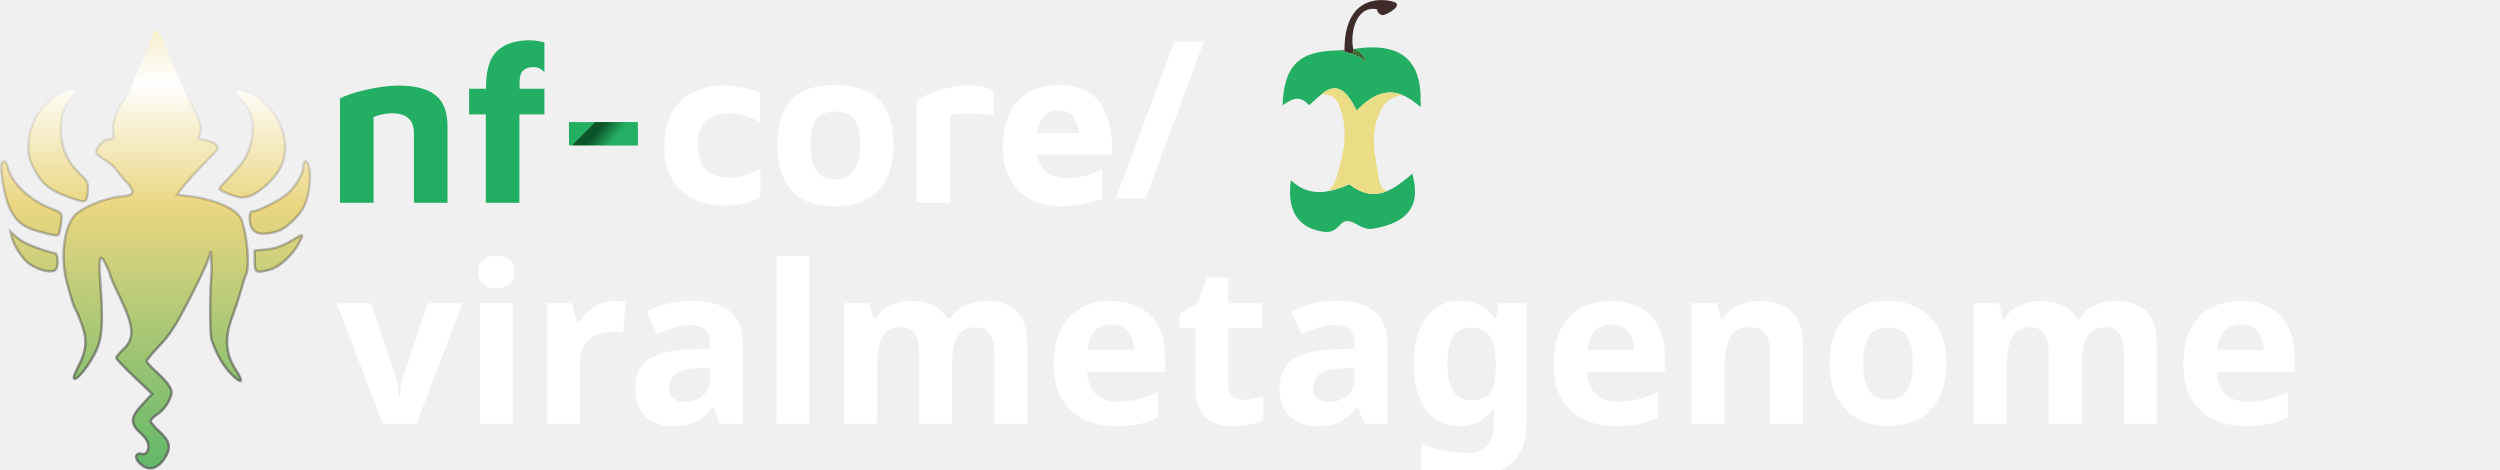
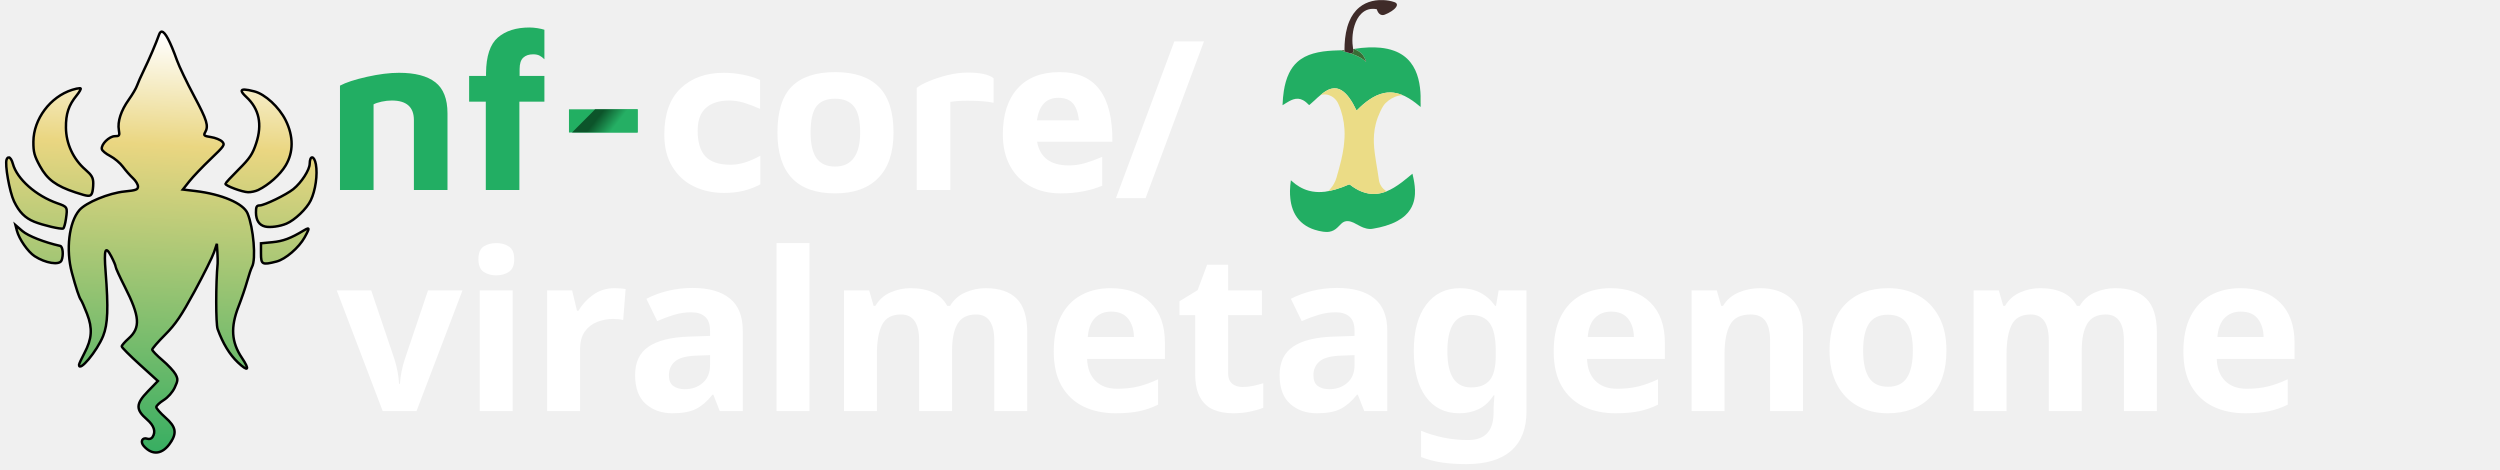
<svg xmlns="http://www.w3.org/2000/svg" xmlns:xlink="http://www.w3.org/1999/xlink" width="1192.232mm" height="223.905mm" viewBox="0 0 1192.232 223.905" version="1.1" id="svg5" xml:space="preserve">
  <defs id="defs2">
    <linearGradient x1="0" y1="0" x2="1" y2="0" gradientUnits="userSpaceOnUse" gradientTransform="matrix(37.87862,-29.59402,-29.59402,-37.87862,275.4629,136.2482)" spreadMethod="pad" id="linearGradient9882">
      <stop style="stop-opacity:1;stop-color:#000000" offset="0" id="stop9872" />
      <stop style="stop-opacity:1;stop-color:#0c542a" offset="0.847" id="stop9874" />
      <stop style="stop-opacity:1;stop-color:#25af64" offset="0.847" id="stop9876" />
      <stop style="stop-opacity:1;stop-color:#25af64" offset="0.847" id="stop9878" />
      <stop style="stop-opacity:1;stop-color:#25af64" offset="1" id="stop9880" />
    </linearGradient>
    <linearGradient x1="0" y1="0" x2="1" y2="0" gradientUnits="userSpaceOnUse" gradientTransform="matrix(37.87862,-29.59402,-29.59402,-37.87862,275.4629,136.2482)" spreadMethod="pad" id="linearGradient21662">
      <stop style="stop-opacity:1;stop-color:#000000" offset="0" id="stop21652" />
      <stop style="stop-opacity:1;stop-color:#0c542a" offset="0.215" id="stop21654" />
      <stop style="stop-opacity:1;stop-color:#25af64" offset="0.847" id="stop21656" />
      <stop style="stop-opacity:1;stop-color:#25af64" offset="0.847" id="stop21658" />
      <stop style="stop-opacity:1;stop-color:#25af64" offset="1" id="stop21660" />
    </linearGradient>
    <linearGradient x1="0" y1="0" x2="1" y2="0" gradientUnits="userSpaceOnUse" gradientTransform="matrix(37.87862,-29.59402,-29.59402,-37.87862,275.4629,136.2482)" spreadMethod="pad" id="linearGradient21399">
      <stop style="stop-opacity:1;stop-color:#0c542a" offset="0" id="stop21389" />
      <stop style="stop-opacity:1;stop-color:#0c542a" offset="0.215" id="stop21391" />
      <stop style="stop-opacity:1;stop-color:#25af64" offset="0.769" id="stop21393" />
      <stop style="stop-opacity:1;stop-color:#25af64" offset="0.847" id="stop21395" />
      <stop style="stop-opacity:1;stop-color:#25af64" offset="1" id="stop21397" />
    </linearGradient>
    <clipPath clipPathUnits="userSpaceOnUse" id="clipPath2769">
      <path d="M 0,266 H 1022 V 0 H 0 Z" id="path2767" />
    </clipPath>
    <linearGradient x1="0" y1="0" x2="1" y2="0" gradientUnits="userSpaceOnUse" gradientTransform="matrix(37.87862,-29.59402,-29.59402,-37.87862,275.4629,136.2482)" spreadMethod="pad" id="linearGradient2819">
      <stop style="stop-opacity:1;stop-color:#0c542a" offset="0" id="stop2809" />
      <stop style="stop-opacity:1;stop-color:#0c542a" offset="0.215" id="stop2811" />
      <stop style="stop-opacity:1;stop-color:#25af64" offset="0.58" id="stop2813" />
      <stop style="stop-opacity:1;stop-color:#25af64" offset="0.847" id="stop2815" />
      <stop style="stop-opacity:1;stop-color:#25af64" offset="1" id="stop2817" />
    </linearGradient>
    <clipPath clipPathUnits="userSpaceOnUse" id="clipPath2829">
      <path d="M 0,266 H 1022 V 0 H 0 Z" id="path2827" />
    </clipPath>
    <clipPath clipPathUnits="userSpaceOnUse" id="clipPath2184">
      <path d="M 0,266 H 1022 V 0 H 0 Z" id="path2182" />
    </clipPath>
    <clipPath clipPathUnits="userSpaceOnUse" id="clipPath2124">
      <path d="M 0,266 H 1022 V 0 H 0 Z" id="path2122" />
    </clipPath>
    <clipPath clipPathUnits="userSpaceOnUse" id="clipPath2184-9">
      <path d="M 0,266 H 1022 V 0 H 0 Z" id="path2182-5" />
    </clipPath>
    <linearGradient id="SVGID_1_" gradientUnits="userSpaceOnUse" x1="275.463" y1="129.752" x2="313.341" y2="159.346">
      <stop offset="0.215" style="stop-color:#0D552B" id="stop4379" />
      <stop offset="0.311" style="stop-color:#176837" id="stop4381" />
      <stop offset="0.461" style="stop-color:#1F8448" id="stop4383" />
      <stop offset="0.604" style="stop-color:#239A56" id="stop4385" />
      <stop offset="0.736" style="stop-color:#24A860" id="stop4387" />
      <stop offset="0.847" style="stop-color:#25AF64" id="stop4389" />
    </linearGradient>
    <clipPath clipPathUnits="userSpaceOnUse" id="clipPath2829-7">
      <path d="M 0,266 H 1022 V 0 H 0 Z" id="path2827-5" />
    </clipPath>
    <clipPath clipPathUnits="userSpaceOnUse" id="clipPath2769-5">
      <path d="M 0,266 H 1022 V 0 H 0 Z" id="path2767-0" />
    </clipPath>
    <clipPath clipPathUnits="userSpaceOnUse" id="clipPath2184-9-9">
      <path d="M 0,266 H 1022 V 0 H 0 Z" id="path2182-5-4" />
    </clipPath>
    <linearGradient id="linearGradient5251">
      <stop style="stop-color:#18a75c;stop-opacity:1;" offset="0" id="stop5245" />
      <stop style="stop-color:#ead681;stop-opacity:1;" offset="0.766" id="stop5247" />
      <stop style="stop-color:#ffffff;stop-opacity:1;" offset="1" id="stop5249" />
    </linearGradient>
    <linearGradient id="linearGradient1566">
      <stop style="stop-color:#008000;stop-opacity:1;" offset="0" id="stop1564" />
    </linearGradient>
    <linearGradient id="linearGradient1555">
      <stop style="stop-color:#787878;stop-opacity:1;" offset="0.004" id="stop1559" />
      <stop style="stop-color:#000000;stop-opacity:0;" offset="1" id="stop1561" />
    </linearGradient>
-     <linearGradient xlink:href="#linearGradient5251" id="linearGradient12374-0" gradientUnits="userSpaceOnUse" gradientTransform="matrix(0.00281655,-7.967444,2.602847,0.00862163,-337.9874,-502.229)" x1="-116.438" y1="47.684" x2="-84.705" y2="47.684" spreadMethod="reflect" />
-     <linearGradient xlink:href="#linearGradient1555" id="linearGradient12376-5" gradientUnits="userSpaceOnUse" gradientTransform="matrix(0.00281655,-7.967444,2.602847,0.00862163,-396.7295,1166.488)" x1="93.16" y1="70.026" x2="124.629" y2="70.026" />
+     <linearGradient xlink:href="#linearGradient5251" id="linearGradient12374-0" gradientUnits="userSpaceOnUse" gradientTransform="matrix(0.00283188,-7.660727,2.617005,0.00828973,-422.4365,-517.3116)" x1="-116.438" y1="47.684" x2="-87.062" y2="48.179" spreadMethod="reflect" />
  </defs>
  <g id="layer1" transform="translate(345.4411,-147.8825)">
    <g id="g3070" transform="translate(27.76126,14.3934)">
      <g id="g2823" transform="matrix(0.5121543,0,0,-0.5121543,-191.0929,258.6256)">
        <g id="g2825" clip-path="url(#clipPath2829)">
          <g id="g2831" transform="translate(967.2461,148.3154)">
            <path d="m 0,0 v -3.402 c -0.07,-0.018 -0.142,-0.036 -0.212,-0.053 -0.579,0.476 -1.163,0.947 -1.737,1.429 -3.826,3.21 -7.876,6.092 -12.356,8.332 -0.775,0.388 -1.528,0.844 -2.396,1.021 -0.063,0.138 -0.2,0.159 -0.322,0.209 -1.69,0.697 -3.422,1.26 -5.204,1.672 -3.87,0.896 -7.754,0.981 -11.65,0.198 -5.006,-1.007 -9.486,-3.213 -13.683,-6.047 -4.165,-2.813 -7.919,-6.116 -11.442,-9.689 -0.636,-0.645 -0.647,-0.643 -1.039,0.172 -1.873,3.9 -3.933,7.691 -6.512,11.178 -1.97,2.663 -4.171,5.097 -7.025,6.853 -2.878,1.771 -5.961,2.414 -9.286,1.61 -4.081,-0.986 -7.359,-3.365 -10.451,-6.06 -1.886,-1.46 -3.577,-3.139 -5.327,-4.75 -1.57,-1.445 -3.146,-2.882 -4.776,-4.261 -0.298,-0.253 -0.456,-0.249 -0.727,0.035 -1.582,1.66 -3.281,3.177 -5.32,4.274 -2.931,1.578 -5.969,1.771 -9.109,0.749 -2.632,-0.856 -4.961,-2.297 -7.292,-3.74 -0.919,-0.569 -1.776,-1.24 -2.767,-1.691 v 0.229 c 0.136,0.164 0.087,0.364 0.094,0.548 0.149,4.208 0.507,8.396 1.16,12.559 0.9,5.738 2.345,11.315 4.902,16.56 1.914,3.923 4.415,7.424 7.662,10.359 4.264,3.856 9.298,6.293 14.778,7.868 5.941,1.707 12.041,2.411 18.19,2.749 2.433,0.134 4.87,0.192 7.306,0.284 1.187,-0.493 2.442,-0.77 3.658,-1.17 1.782,-0.546 3.565,-1.09 5.347,-1.635 0.907,-0.333 1.813,-0.67 2.723,-0.998 3.522,-1.272 6.884,-2.85 9.864,-5.161 0.772,-0.599 1.513,-1.236 2.27,-1.882 -0.151,0.561 -0.358,1.085 -0.556,1.611 -1.303,3.457 -3.292,6.367 -6.526,8.319 -1.337,0.807 -2.758,1.45 -4.116,2.212 0.132,0.017 0.265,0.031 0.397,0.053 4.287,0.713 8.607,1.137 12.946,1.308 3.729,0.148 7.464,0.093 11.186,-0.294 4.35,-0.453 8.605,-1.31 12.716,-2.83 6.082,-2.249 11.261,-5.768 15.278,-10.897 3.505,-4.474 5.739,-9.566 7.171,-15.032 C -0.761,17.376 -0.156,11.843 -0.001,6.252 -0.001,4.168 0,2.084 0,0" style="fill:#22ae63;fill-opacity:1;fill-rule:nonzero;stroke:none" id="path2833" />
          </g>
          <g id="g2835" transform="translate(967.2451,154.5674)">
            <path d="M 0,0 C 0.035,0 0.068,0.007 0.102,0.019 V -6.27 C 0.068,-6.262 0.035,-6.256 0.001,-6.252 0.001,-4.168 0,-2.084 0,0" style="fill:#ecdc86;fill-opacity:1;fill-rule:nonzero;stroke:none" id="path2837" />
          </g>
          <g id="g2839" transform="translate(932.7051,244.3335)">
            <path d="m 0,0 c 0.002,-0.037 0.004,-0.073 0.005,-0.109 -1.412,0 -2.825,-0.001 -4.238,-0.001 0.007,0.024 0.019,0.048 0.023,0.072 0.001,0.012 -0.013,0.025 -0.019,0.038 z" style="fill:#a0918f;fill-opacity:1;fill-rule:nonzero;stroke:none" id="path2841" />
          </g>
          <g id="g2843" transform="translate(935.4707,66.145)">
            <path d="m 0,0 c 2.385,0.958 4.657,2.134 6.868,3.445 2.636,1.563 5.147,3.31 7.591,5.148 2.062,1.55 4.08,3.161 6.041,4.841 1.133,0.97 2.299,1.902 3.44,2.862 0.23,0.193 0.234,0.109 0.295,-0.126 0.414,-1.554 0.701,-3.135 1.014,-4.711 0.427,-2.147 0.769,-4.31 1.007,-6.485 0.275,-2.511 0.375,-5.036 0.225,-7.557 -0.186,-3.149 -0.752,-6.237 -1.846,-9.207 -0.66,-1.79 -1.525,-3.483 -2.549,-5.092 -1.315,-2.066 -2.88,-3.93 -4.691,-5.571 -2.205,-1.997 -4.64,-3.67 -7.249,-5.109 -3.541,-1.953 -7.291,-3.384 -11.14,-4.56 -3.674,-1.122 -7.427,-1.934 -11.214,-2.575 -1.027,-0.174 -2.056,-0.36 -3.103,-0.333 -2.211,0.055 -4.332,0.552 -6.39,1.351 -3.128,1.213 -5.91,3.109 -8.943,4.512 -1.662,0.77 -3.377,1.334 -5.223,1.458 -2.374,0.16 -4.387,-0.652 -6.085,-2.258 -1.274,-1.203 -2.478,-2.479 -3.733,-3.703 -2.109,-2.059 -4.579,-3.454 -7.512,-3.941 -1.947,-0.323 -3.896,-0.221 -5.842,0.056 -2.704,0.386 -5.353,1.007 -7.951,1.843 -3.794,1.219 -7.325,2.971 -10.489,5.397 -2.998,2.298 -5.434,5.106 -7.362,8.369 -1.939,3.282 -3.15,6.831 -3.969,10.521 -0.359,1.618 -0.577,3.27 -0.746,4.927 -0.237,2.322 -0.379,4.646 -0.319,6.977 0.083,3.272 0.334,6.534 0.84,9.87 0.388,-0.348 0.738,-0.655 1.083,-0.97 2.109,-1.93 4.4,-3.626 6.861,-5.069 2.781,-1.63 5.732,-2.91 8.852,-3.742 2.111,-0.563 4.267,-0.909 6.452,-1.088 1.804,-0.147 3.612,-0.176 5.408,-0.065 2.115,0.129 4.241,0.277 6.304,0.849 0.263,0.032 0.53,0.046 0.79,0.1 1.894,0.395 3.773,0.844 5.634,1.387 2.142,0.625 4.257,1.326 6.346,2.1 2.033,0.754 4.041,1.577 6.03,2.442 0.587,0.256 0.942,0.145 1.404,-0.212 3.319,-2.569 6.867,-4.752 10.785,-6.298 4.314,-1.702 8.761,-2.523 13.414,-2.138 C -6.317,-2.079 -3.111,-1.246 0,0" style="fill:#22ae63;fill-opacity:1;fill-rule:nonzero;stroke:none" id="path2845" />
          </g>
          <g id="g2847" transform="translate(935.4707,66.145)" style="fill:#ebdc86;fill-opacity:1">
            <path d="m 0,0 c -3.111,-1.246 -6.317,-2.079 -9.672,-2.355 -4.653,-0.385 -9.1,0.436 -13.414,2.138 -3.918,1.546 -7.466,3.729 -10.785,6.298 -0.462,0.357 -0.817,0.468 -1.404,0.212 -1.989,-0.865 -3.997,-1.688 -6.03,-2.442 -2.089,-0.774 -4.204,-1.475 -6.346,-2.1 -1.861,-0.543 -3.74,-0.992 -5.634,-1.387 -0.26,-0.054 -0.527,-0.068 -0.79,-0.1 0.653,0.759 1.306,1.519 1.962,2.278 2.653,3.072 4.521,6.564 5.62,10.471 1.502,5.339 3.073,10.66 4.321,16.067 0.917,3.978 1.725,7.977 2.269,12.026 0.389,2.902 0.637,5.813 0.807,8.736 0.157,2.686 0.115,5.368 -0.052,8.044 -0.506,8.094 -2.284,15.914 -5.563,23.33 -1.965,4.444 -5.349,7.489 -10.15,8.74 -2.075,0.541 -4.146,0.371 -6.184,-0.266 -0.161,-0.05 -0.314,-0.147 -0.495,-0.097 3.093,2.695 6.37,5.074 10.451,6.061 3.325,0.804 6.408,0.16 9.286,-1.611 2.855,-1.755 5.055,-4.189 7.026,-6.853 2.579,-3.486 4.638,-7.278 6.511,-11.177 0.392,-0.816 0.404,-0.817 1.039,-0.173 3.524,3.573 7.278,6.876 11.443,9.689 4.196,2.834 8.677,5.04 13.682,6.047 3.896,0.784 7.781,0.698 11.651,-0.197 1.781,-0.412 3.514,-0.975 5.203,-1.672 0.122,-0.051 0.26,-0.071 0.322,-0.21 C 10.104,89.4 5.804,87.505 1.888,84.58 -0.001,83.168 -1.685,81.544 -2.983,79.571 -4.062,77.933 -4.927,76.168 -5.771,74.399 -7.494,70.787 -8.903,67.058 -9.908,63.18 c -0.859,-3.316 -1.403,-6.682 -1.688,-10.098 -0.221,-2.643 -0.268,-5.288 -0.165,-7.929 0.127,-3.244 0.43,-6.478 0.848,-9.702 0.699,-5.405 1.654,-10.767 2.525,-16.144 0.484,-2.979 0.897,-5.969 1.373,-8.948 C -6.32,6.025 -3.937,2.787 -0.419,0.297 -0.279,0.199 -0.14,0.099 0,0" style="fill:#ebdc86;fill-opacity:1;fill-rule:nonzero;stroke:none" id="path2849" />
          </g>
          <g id="g2851" transform="translate(928.4717,244.2231)">
            <path d="m 0,0 c 1.413,0 2.826,0.001 4.238,0.001 3.438,-0.156 6.798,-0.731 10.059,-1.849 2.518,-0.863 3.082,-2.514 1.563,-4.697 -1.083,-1.559 -2.581,-2.684 -4.134,-3.727 -2.027,-1.361 -4.197,-2.45 -6.48,-3.311 -2.392,-0.902 -4.674,-0.021 -6.121,2.356 -0.457,0.749 -0.808,1.549 -1.049,2.392 -0.072,0.252 -0.177,0.365 -0.447,0.413 -5.316,0.942 -10.006,-0.286 -13.941,-4.053 -3.203,-3.068 -5.102,-6.913 -6.429,-11.073 -1.197,-3.753 -1.789,-7.612 -1.977,-11.545 -0.167,-3.496 0.068,-6.963 0.609,-10.415 0.106,-0.592 0.25,-1.18 0.311,-1.776 0.075,-0.735 -0.142,-1.376 -0.781,-1.829 -0.668,-0.474 -1.432,-0.393 -2.183,-0.405 -1.782,0.545 -3.564,1.09 -5.346,1.635 -0.011,0.423 -0.022,0.845 -0.032,1.267 0.026,1.847 0.033,3.694 0.135,5.538 0.404,7.306 1.505,14.469 4.332,21.279 2.104,5.068 5.079,9.512 9.344,13.028 3.505,2.889 7.501,4.788 11.905,5.849 C -4.312,-0.414 -2.17,-0.106 0,0" style="fill:#3f2b29;fill-opacity:1;fill-rule:nonzero;stroke:none" id="path2853" />
          </g>
          <g id="g2855" transform="translate(901.71,194.7051)">
            <path d="M 0,0 C 0.751,0.012 1.515,-0.069 2.183,0.405 2.821,0.858 3.039,1.499 2.964,2.234 2.902,2.831 2.759,3.418 2.652,4.01 2.987,4.041 3.323,4.071 3.659,4.101 5.018,3.34 6.438,2.697 7.775,1.89 c 3.234,-1.953 5.223,-4.862 6.526,-8.319 0.198,-0.527 0.405,-1.051 0.556,-1.612 -0.756,0.646 -1.498,1.284 -2.27,1.883 -2.98,2.31 -6.342,3.888 -9.864,5.16 C 1.813,-0.669 0.907,-0.333 0,0" style="fill:#386e35;fill-opacity:1;fill-rule:nonzero;stroke:none" id="path2857" />
          </g>
          <g id="g2859" transform="translate(896.332,197.6074)">
            <path d="m 0,0 c 0.01,-0.422 0.021,-0.845 0.031,-1.267 -1.216,0.4 -2.471,0.677 -3.658,1.17 C -2.418,-0.064 -1.209,-0.032 0,0" style="fill:#386e35;fill-opacity:1;fill-rule:nonzero;stroke:none" id="path2861" />
          </g>
        </g>
      </g>
-       <g id="g2763" transform="matrix(0.5121543,0,0,-0.5121543,-232.8338,261.5698)">
-         <g id="g2765" clip-path="url(#clipPath2769)">
-           <g id="g2771" transform="translate(67.4707,166.6162)">
-             <path d="m 0,0 c 11.192,2.518 21.197,3.777 30.011,3.777 14.969,0 26.234,-2.938 33.789,-8.814 7.555,-5.876 11.333,-15.53 11.333,-28.962 v -71.355 H 43.862 v 65.059 c 0,12.172 -6.856,18.259 -20.567,18.259 -3.079,0 -6.227,-0.351 -9.443,-1.049 -3.221,-0.702 -5.739,-1.542 -7.556,-2.519 v -79.75 h -31.27 V -8.185 C -19.518,-5.247 -11.195,-2.519 0,0" style="fill:#22ae63;fill-opacity:1;fill-rule:nonzero;stroke:none" id="path2773" />
-           </g>
-           <g id="g2775" transform="translate(178.2793,143.5308)">
-             <path d="M 0,0 H -15.53 V 23.925 H 0.21 v 2.518 c 0.138,15.95 3.811,27.037 11.018,33.264 7.204,6.224 17.032,9.339 29.486,9.339 2.236,0 4.686,-0.21 7.346,-0.629 2.656,-0.42 4.827,-0.912 6.505,-1.469 V 39.455 c -1.541,1.538 -3.079,2.692 -4.617,3.462 -1.541,0.768 -3.499,1.155 -5.876,1.155 -3.919,0 -6.998,-1.05 -9.234,-3.148 C 32.599,38.825 31.48,35.257 31.48,30.221 V 23.925 H 54.565 V 0 H 31.271 V -82.268 H 0 Z" style="fill:#22ae63;fill-opacity:1;fill-rule:nonzero;stroke:none" id="path2777" />
-           </g>
-           <path d="m 255.72,136.395 h 64.01 v -21.616 h -64.01 z" style="fill:#22af62;fill-opacity:1;fill-rule:nonzero;stroke:none" id="path2779" />
-           <g id="g2781" transform="translate(371.9844,64.6206)" style="fill:#ffffff;fill-opacity:1">
-             <path d="m 0,0 c -8.395,4.056 -15.078,10.179 -20.043,18.363 -4.968,8.185 -7.45,18.154 -7.45,29.907 0,18.888 5.037,33.191 15.11,42.918 10.074,9.722 23.506,14.585 40.295,14.585 5.876,0 11.821,-0.597 17.839,-1.784 6.014,-1.19 11.333,-2.833 15.95,-4.932 V 72.194 c -5.739,2.519 -10.845,4.44 -15.32,5.772 -4.48,1.327 -8.956,1.993 -13.432,1.993 -9.234,0 -16.442,-2.275 -21.616,-6.82 C 6.155,68.59 3.567,61.491 3.567,51.837 c 0,-10.775 2.414,-18.75 7.241,-23.925 4.827,-5.178 12.697,-7.765 23.61,-7.765 8.254,0 17.419,2.797 27.492,8.395 V 1.889 C 56.874,-0.771 51.66,-2.764 46.275,-4.092 40.888,-5.42 34.838,-6.086 28.122,-6.086 17.767,-6.086 8.395,-4.056 0,0" style="fill:#ffffff;fill-opacity:1;fill-rule:nonzero;stroke:none" id="path2783" />
-           </g>
-           <g id="g2785" transform="translate(520.9902,91.1689)" style="fill:#ffffff;fill-opacity:1">
-             <path d="m 0,0 c 3.915,5.384 5.876,13.254 5.876,23.61 0,11.333 -1.925,19.412 -5.772,24.24 -3.849,4.826 -9.689,7.24 -17.523,7.24 -8.116,0 -13.956,-2.414 -17.524,-7.24 -3.568,-4.828 -5.352,-12.907 -5.352,-24.24 0,-10.776 1.853,-18.751 5.562,-23.925 3.706,-5.178 9.476,-7.765 17.314,-7.765 7.692,0 13.5,2.692 17.419,8.08 m -57.714,-18.783 c -8.955,9.512 -13.432,23.642 -13.432,42.393 0,19.586 4.441,33.857 13.328,42.813 8.882,8.952 22.35,13.431 40.399,13.431 18.049,0 31.617,-4.584 40.714,-13.746 9.094,-9.165 13.642,-23.331 13.642,-42.498 0,-18.468 -4.69,-32.529 -14.062,-42.183 -9.375,-9.655 -22.807,-14.481 -40.294,-14.481 -17.911,0 -31.343,4.755 -40.295,14.271" style="fill:#ffffff;fill-opacity:1;fill-rule:nonzero;stroke:none" id="path2787" />
-           </g>
-           <g id="g2789" transform="translate(579.543,156.3325)" style="fill:#ffffff;fill-opacity:1">
-             <path d="m 0,0 c 2.099,1.817 5.771,3.847 11.018,6.086 5.247,2.237 11.123,4.162 17.628,5.771 6.506,1.607 12.766,2.414 18.784,2.414 11.611,0 19.655,-1.751 24.134,-5.247 v -22.875 c -5.597,1.259 -13.641,1.889 -24.134,1.889 -6.578,0 -11.963,-0.351 -16.16,-1.05 V -95.07 H 0 Z" style="fill:#ffffff;fill-opacity:1;fill-rule:nonzero;stroke:none" id="path2791" />
-           </g>
-           <g id="g2793" transform="translate(691.4033,126.1118)" style="fill:#ffffff;fill-opacity:1">
-             <path d="m 0,0 h 39.245 c -0.98,7.555 -2.974,12.939 -5.981,16.16 -3.01,3.216 -7.451,4.826 -13.327,4.826 C 8.742,20.986 2.099,13.989 0,0 M 70.306,-19.937 H 0.21 c 2.656,-14.691 12.519,-22.037 29.591,-22.037 5.175,0 10.248,0.735 15.216,2.204 4.964,1.469 10.247,3.391 15.844,5.771 v -26.863 c -11.473,-4.754 -24.344,-7.135 -38.615,-7.135 -10.775,0 -20.22,2.204 -28.332,6.611 -8.116,4.407 -14.412,10.736 -18.889,18.992 -4.479,8.254 -6.715,17.977 -6.715,29.172 0,18.469 4.581,32.772 13.747,42.918 9.161,10.142 22.209,15.216 39.139,15.216 33.159,0 49.53,-21.617 49.11,-64.849" style="fill:#ffffff;fill-opacity:1;fill-rule:nonzero;stroke:none" id="path2795" />
-           </g>
-           <text xml:space="preserve" style="font-size:17.326px;line-height:1.25;font-family:sans-serif;fill:#000000;stroke-width:1.299" x="525.387" y="122.096" id="text1644" transform="scale(1,-1)">
-             <tspan id="tspan1642" style="fill:#000000;stroke-width:1.299" x="525.387" y="122.096">taxfinder</tspan>
-           </text>
-         </g>
-       </g>
-       <g id="g2797" transform="matrix(0.5121543,0,0,-0.5121543,-232.8338,261.5698)">
-         <g id="g2799">
-           <g id="g2805">
-             <g id="g2807">
-               <path d="m 280.167,136.334 -21.5,-21.584 h 61 v 21.584 z" style="fill:url(#linearGradient2819);stroke:none" id="path2821" />
+       <g id="g27241" transform="translate(0,-6.097627)">
+         <g id="g2763" transform="matrix(0.5121543,0,0,-0.5121543,-232.8338,261.5698)">
+           <g id="g2765" clip-path="url(#clipPath2769)">
+             <g id="g2771" transform="translate(67.4707,166.6162)">
+               <path d="m 0,0 c 11.192,2.518 21.197,3.777 30.011,3.777 14.969,0 26.234,-2.938 33.789,-8.814 7.555,-5.876 11.333,-15.53 11.333,-28.962 v -71.355 H 43.862 v 65.059 c 0,12.172 -6.856,18.259 -20.567,18.259 -3.079,0 -6.227,-0.351 -9.443,-1.049 -3.221,-0.702 -5.739,-1.542 -7.556,-2.519 v -79.75 h -31.27 V -8.185 C -19.518,-5.247 -11.195,-2.519 0,0" style="fill:#22ae63;fill-opacity:1;fill-rule:nonzero;stroke:none" id="path2773" />
            </g>
+             <g id="g2775" transform="translate(178.2793,143.5308)">
+               <path d="M 0,0 H -15.53 V 23.925 H 0.21 v 2.518 c 0.138,15.95 3.811,27.037 11.018,33.264 7.204,6.224 17.032,9.339 29.486,9.339 2.236,0 4.686,-0.21 7.346,-0.629 2.656,-0.42 4.827,-0.912 6.505,-1.469 V 39.455 c -1.541,1.538 -3.079,2.692 -4.617,3.462 -1.541,0.768 -3.499,1.155 -5.876,1.155 -3.919,0 -6.998,-1.05 -9.234,-3.148 C 32.599,38.825 31.48,35.257 31.48,30.221 V 23.925 H 54.565 V 0 H 31.271 V -82.268 H 0 Z" style="fill:#22ae63;fill-opacity:1;fill-rule:nonzero;stroke:none" id="path2777" />
+             </g>
+             <path d="m 255.72,136.395 h 64.01 v -21.616 h -64.01 z" style="fill:#22af62;fill-opacity:1;fill-rule:nonzero;stroke:none" id="path2779" />
+             <g id="g2781" transform="translate(371.9844,64.6206)" style="fill:#ffffff;fill-opacity:1">
+               <path d="m 0,0 c -8.395,4.056 -15.078,10.179 -20.043,18.363 -4.968,8.185 -7.45,18.154 -7.45,29.907 0,18.888 5.037,33.191 15.11,42.918 10.074,9.722 23.506,14.585 40.295,14.585 5.876,0 11.821,-0.597 17.839,-1.784 6.014,-1.19 11.333,-2.833 15.95,-4.932 V 72.194 c -5.739,2.519 -10.845,4.44 -15.32,5.772 -4.48,1.327 -8.956,1.993 -13.432,1.993 -9.234,0 -16.442,-2.275 -21.616,-6.82 C 6.155,68.59 3.567,61.491 3.567,51.837 c 0,-10.775 2.414,-18.75 7.241,-23.925 4.827,-5.178 12.697,-7.765 23.61,-7.765 8.254,0 17.419,2.797 27.492,8.395 V 1.889 C 56.874,-0.771 51.66,-2.764 46.275,-4.092 40.888,-5.42 34.838,-6.086 28.122,-6.086 17.767,-6.086 8.395,-4.056 0,0" style="fill:#ffffff;fill-opacity:1;fill-rule:nonzero;stroke:none" id="path2783" />
+             </g>
+             <g id="g2785" transform="translate(520.9902,91.1689)" style="fill:#ffffff;fill-opacity:1">
+               <path d="m 0,0 c 3.915,5.384 5.876,13.254 5.876,23.61 0,11.333 -1.925,19.412 -5.772,24.24 -3.849,4.826 -9.689,7.24 -17.523,7.24 -8.116,0 -13.956,-2.414 -17.524,-7.24 -3.568,-4.828 -5.352,-12.907 -5.352,-24.24 0,-10.776 1.853,-18.751 5.562,-23.925 3.706,-5.178 9.476,-7.765 17.314,-7.765 7.692,0 13.5,2.692 17.419,8.08 m -57.714,-18.783 c -8.955,9.512 -13.432,23.642 -13.432,42.393 0,19.586 4.441,33.857 13.328,42.813 8.882,8.952 22.35,13.431 40.399,13.431 18.049,0 31.617,-4.584 40.714,-13.746 9.094,-9.165 13.642,-23.331 13.642,-42.498 0,-18.468 -4.69,-32.529 -14.062,-42.183 -9.375,-9.655 -22.807,-14.481 -40.294,-14.481 -17.911,0 -31.343,4.755 -40.295,14.271" style="fill:#ffffff;fill-opacity:1;fill-rule:nonzero;stroke:none" id="path2787" />
+             </g>
+             <g id="g2789" transform="translate(579.543,156.3325)" style="fill:#ffffff;fill-opacity:1">
+               <path d="m 0,0 c 2.099,1.817 5.771,3.847 11.018,6.086 5.247,2.237 11.123,4.162 17.628,5.771 6.506,1.607 12.766,2.414 18.784,2.414 11.611,0 19.655,-1.751 24.134,-5.247 v -22.875 c -5.597,1.259 -13.641,1.889 -24.134,1.889 -6.578,0 -11.963,-0.351 -16.16,-1.05 V -95.07 H 0 Z" style="fill:#ffffff;fill-opacity:1;fill-rule:nonzero;stroke:none" id="path2791" />
+             </g>
+             <g id="g2793" transform="translate(691.4033,126.1118)" style="fill:#ffffff;fill-opacity:1">
+               <path d="m 0,0 h 39.245 c -0.98,7.555 -2.974,12.939 -5.981,16.16 -3.01,3.216 -7.451,4.826 -13.327,4.826 C 8.742,20.986 2.099,13.989 0,0 M 70.306,-19.937 H 0.21 c 2.656,-14.691 12.519,-22.037 29.591,-22.037 5.175,0 10.248,0.735 15.216,2.204 4.964,1.469 10.247,3.391 15.844,5.771 v -26.863 c -11.473,-4.754 -24.344,-7.135 -38.615,-7.135 -10.775,0 -20.22,2.204 -28.332,6.611 -8.116,4.407 -14.412,10.736 -18.889,18.992 -4.479,8.254 -6.715,17.977 -6.715,29.172 0,18.469 4.581,32.772 13.747,42.918 9.161,10.142 22.209,15.216 39.139,15.216 33.159,0 49.53,-21.617 49.11,-64.849" style="fill:#ffffff;fill-opacity:1;fill-rule:nonzero;stroke:none" id="path2795" />
+             </g>
+             <text xml:space="preserve" style="font-size:17.326px;line-height:1.25;font-family:sans-serif;fill:#000000;stroke-width:1.299" x="525.387" y="122.096" id="text1644" transform="scale(1,-1)">
+               <tspan id="tspan1642" style="fill:#000000;stroke-width:1.299" x="525.387" y="122.096">taxfinder</tspan>
+             </text>
          </g>
        </g>
+         <text xml:space="preserve" style="font-style:normal;font-variant:normal;font-weight:normal;font-stretch:normal;font-size:105.403px;line-height:1.25;font-family:'Maven Pro';-inkscape-font-specification:'Maven Pro';fill:#ffffff;fill-opacity:1;stroke-width:1.098" x="-212.613" y="335.624" id="text8068">
+           <tspan id="tspan8066" style="font-style:normal;font-variant:normal;font-weight:bold;font-stretch:normal;font-size:105.403px;font-family:'Maven Pro';-inkscape-font-specification:'Maven Pro Bold';fill:#ffffff;fill-opacity:1;stroke-width:1.098" x="-212.613" y="335.624">viralmetagenome</tspan>
+         </text>
      </g>
-       <text xml:space="preserve" style="font-style:normal;font-variant:normal;font-weight:normal;font-stretch:normal;font-size:105.403px;line-height:1.25;font-family:'Maven Pro';-inkscape-font-specification:'Maven Pro';fill:#ffffff;fill-opacity:1;stroke-width:1.098" x="-212.613" y="335.624" id="text8068">
-         <tspan id="tspan8066" style="font-style:normal;font-variant:normal;font-weight:bold;font-stretch:normal;font-size:105.403px;font-family:'Maven Pro';-inkscape-font-specification:'Maven Pro Bold';fill:#ffffff;fill-opacity:1;stroke-width:1.098" x="-212.613" y="335.624">viralmetagenome</tspan>
-       </text>
      <text xml:space="preserve" style="font-size:104.71px;line-height:1.25;font-family:sans-serif;fill:#ffffff;fill-opacity:1;stroke-width:0.666" x="158.247" y="227.99" id="text15698">
        <tspan id="tspan15696" style="font-style:normal;font-variant:normal;font-weight:800;font-stretch:normal;font-size:104.71px;font-family:'Maven Pro';-inkscape-font-specification:'Maven Pro Ultra-Bold';fill:#ffffff;fill-opacity:1;stroke-width:0.666" x="158.247" y="227.99">/</tspan>
      </text>
-       <path id="rect798-0" clip-path="none" style="mix-blend-mode:normal;fill:url(#linearGradient12374-0);fill-opacity:1;fill-rule:nonzero;stroke:url(#linearGradient12376-5);stroke-width:1.205" d="m -316.638,134.9 c 0.003,0.007 0.004,0.014 0.005,0.021 h 6.476 c -2.16,-0.007 -4.321,-0.014 -6.481,-0.021 z m 17.868,13.149 c -0.523,-0.021 -0.954,0.475 -1.294,1.491 -1.371,4.096 -4.734,12.33 -7.113,17.41 -1.436,3.067 -2.949,6.619 -3.36,7.891 -0.411,1.272 -2.171,4.401 -3.909,6.953 -3.705,5.439 -5.39,10.859 -4.686,15.08 0.455,2.724 0.271,3.018 -1.895,3.018 -2.681,0 -6.644,4.109 -6.184,6.411 0.158,0.786 1.933,2.32 3.949,3.408 2.016,1.088 4.732,3.487 6.035,5.333 1.303,1.846 3.446,4.395 4.763,5.663 1.317,1.268 2.398,3.125 2.398,4.129 0,1.561 -0.909,1.917 -6.295,2.472 -7.493,0.772 -18.428,5.488 -21.529,9.283 -4.902,5.997 -6.452,19.631 -3.526,31.01 1.954,7.601 3.495,12.454 4.287,13.502 0.385,0.51 1.691,3.607 2.901,6.879 2.686,7.264 2.356,12.395 -1.249,19.516 -1.405,2.776 -2.555,5.386 -2.555,5.801 0,3.936 8.575,-6.817 11.453,-14.362 2.221,-5.823 2.509,-13.72 1.161,-31.753 -0.848,-11.339 -0.154,-13.333 2.677,-7.704 1.138,2.262 2.069,4.569 2.069,5.126 0,0.557 1.956,5.041 4.346,9.965 7.168,14.767 7.556,20.302 1.806,25.666 -1.794,1.673 -3.261,3.439 -3.261,3.925 0,0.486 3.861,4.545 8.581,9.019 l 8.581,8.136 -4.784,5.168 c -5.749,6.208 -5.831,8.962 -0.412,13.881 3.45,3.132 4.34,6.185 2.581,8.859 -0.468,0.712 -1.516,1.05 -2.326,0.751 -2.456,-0.907 -3.593,1.411 -1.761,3.587 4.097,4.865 8.962,4.202 12.722,-1.733 h -0.003 c 3.082,-4.865 2.497,-7.836 -2.449,-12.396 -2.386,-2.201 -4.336,-4.532 -4.332,-5.179 0.003,-0.647 1.577,-2.206 3.498,-3.465 2.055,-1.347 4.215,-3.91 5.246,-6.224 1.565,-3.515 1.603,-4.218 0.36,-6.617 -0.766,-1.477 -3.562,-4.612 -6.215,-6.964 -2.653,-2.352 -4.824,-4.709 -4.824,-5.24 0,-0.531 2.762,-3.861 6.138,-7.401 4.921,-5.161 7.695,-9.442 13.994,-21.585 4.321,-8.33 8.459,-17.024 9.195,-19.321 l 1.34,-4.175 0.245,4.175 c 0.136,2.297 0.19,4.804 0.121,5.57 -0.897,9.817 -0.895,29.968 0.003,32.562 2.458,7.096 5.694,12.669 9.596,16.524 4.973,4.914 5.822,3.856 1.869,-2.327 -4.961,-7.758 -5.403,-15.146 -1.529,-25.488 1.418,-3.787 3.247,-9.391 4.064,-12.453 0.817,-3.063 1.865,-6.295 2.331,-7.181 1.937,-3.683 0.68,-19.301 -2.129,-26.434 -1.947,-4.944 -12.153,-9.53 -24.721,-11.108 l -6,-0.754 3.106,-4.087 c 1.709,-2.247 6.256,-7.227 10.102,-11.065 6.502,-6.489 6.883,-7.092 5.458,-8.608 -0.843,-0.897 -3.224,-1.905 -5.292,-2.242 -3.286,-0.534 -3.642,-0.828 -2.809,-2.327 1.768,-3.18 0.978,-5.913 -5.226,-18.051 -3.4,-6.652 -7.043,-14.6 -8.095,-17.663 -3.245,-9.447 -5.643,-14.187 -7.213,-14.252 z m 86.628,23.06 c 8.8e-4,0.047 0.004,0.093 0.005,0.14 2e-5,-0.033 -10e-6,-0.066 0,-0.099 -8.9e-4,-0.014 -0.004,-0.027 -0.005,-0.041 z m -125.599,4.986 c -0.713,0.016 -2.1,0.319 -3.567,0.806 -10.368,3.442 -18.272,14.48 -18.368,25.652 -0.044,5.176 0.452,7.114 3.118,12.187 3.491,6.644 7.609,9.834 16.825,13.026 6.257,2.167 7.13,2.207 7.867,0.358 0.322,-0.807 0.584,-3.001 0.583,-4.874 -8.9e-4,-2.752 -0.718,-4.053 -3.74,-6.791 -5.732,-5.191 -9.131,-12.847 -9.21,-20.743 -0.07,-6.952 1.245,-11.112 5.072,-16.037 1.3,-1.673 2.149,-3.246 1.886,-3.499 -0.066,-0.063 -0.229,-0.09 -0.466,-0.085 z m 78.275,0.677 c -2.179,-0.077 -1.832,1.12 0.856,3.735 6.031,5.867 7.566,13.503 4.603,22.891 -1.706,5.407 -3.054,7.512 -8.315,12.982 -3.454,3.59 -6.278,6.795 -6.278,7.123 0,0.987 8.01,4.097 10.736,4.167 1.398,0.037 3.573,-0.457 4.835,-1.095 4.964,-2.511 10.359,-7.552 12.988,-12.132 3.787,-6.598 3.796,-14.49 0.027,-22.441 -3.109,-6.558 -9.776,-12.98 -14.894,-14.348 -2.052,-0.549 -3.565,-0.848 -4.557,-0.883 h -5.9e-4 z m 32.043,33.642 c -0.63,-0.066 -1.168,0.962 -1.194,3.13 -0.038,3.07 -3.915,9.349 -7.786,12.608 -3.321,2.796 -13.749,8.081 -15.945,8.081 -1.43,0 -1.782,0.697 -1.758,3.479 0.033,3.909 1.506,6.283 4.332,6.986 2.4,0.597 6.966,-0.046 10.101,-1.422 3.988,-1.751 9.639,-7.402 11.55,-11.549 2.24,-4.859 3.325,-12.817 2.437,-17.875 -0.388,-2.211 -1.108,-3.372 -1.738,-3.438 z m -143.877,0.008 c -0.399,-0.054 -0.777,0.263 -1.069,0.996 -0.945,2.369 1.39,16.159 3.518,20.79 2.454,5.34 5.22,8.256 9.604,10.116 4.115,1.746 12.759,3.852 13.714,3.341 0.382,-0.205 0.966,-2.338 1.297,-4.742 0.811,-5.883 0.75,-6.004 -4.06,-7.762 -10.19,-3.723 -19.181,-12.068 -21.112,-19.591 -0.498,-1.938 -1.226,-3.059 -1.892,-3.149 z m 3.12,33.555 0.671,2.723 c 1.029,4.168 5.228,10.513 8.393,12.682 5.12,3.509 11.796,4.633 12.784,2.154 1.013,-2.541 0.636,-6.93 -0.62,-7.225 -7.553,-1.775 -15.24,-4.939 -17.968,-7.396 z m 138.628,1.7 c -0.352,0.057 -0.97,0.399 -1.863,0.962 -6.174,3.894 -9.797,5.313 -14.836,5.82 l -5.475,0.553 v 4.995 c 0,5.582 0.532,5.875 7.375,4.045 4.233,-1.132 10.611,-6.862 13.316,-11.967 1.74,-3.283 2.257,-4.534 1.483,-4.409 z" />
+       <path id="rect798-0" clip-path="none" style="mix-blend-mode:normal;fill:url(#linearGradient12374-0);fill-opacity:1;fill-rule:nonzero;stroke:#000000;stroke-width:1.185;stroke-opacity:1" d="m -296.042,148.595 c -0.526,-0.021 -0.96,0.457 -1.301,1.434 -1.378,3.939 -4.759,11.855 -7.151,16.739 -1.444,2.949 -2.965,6.364 -3.379,7.587 -0.414,1.223 -2.183,4.231 -3.931,6.685 -3.725,5.23 -5.419,10.441 -4.712,14.499 0.457,2.619 0.273,2.901 -1.905,2.901 -2.695,0 -6.68,3.951 -6.217,6.164 0.159,0.756 1.944,2.231 3.971,3.277 2.027,1.046 4.758,3.353 6.068,5.127 1.31,1.775 3.465,4.226 4.789,5.445 1.325,1.219 2.411,3.005 2.411,3.97 0,1.501 -0.914,1.843 -6.33,2.377 -7.534,0.743 -18.528,5.277 -21.646,8.925 -4.928,5.767 -6.487,18.876 -3.546,29.816 1.965,7.309 3.514,11.975 4.31,12.982 0.388,0.491 1.7,3.468 2.916,6.614 2.7,6.984 2.369,11.918 -1.256,18.765 -1.413,2.669 -2.569,5.178 -2.569,5.577 0,3.784 8.622,-6.555 11.515,-13.809 2.233,-5.599 2.523,-13.192 1.167,-30.531 -0.853,-10.903 -0.155,-12.819 2.692,-7.407 1.144,2.175 2.08,4.393 2.08,4.929 0,0.536 1.967,4.847 4.37,9.581 7.207,14.198 7.597,19.521 1.816,24.678 -1.804,1.609 -3.278,3.306 -3.278,3.774 0,0.468 3.882,4.37 8.628,8.671 l 8.628,7.822 -4.81,4.969 c -5.78,5.969 -5.863,8.617 -0.414,13.347 3.469,3.011 4.364,5.947 2.595,8.518 -0.471,0.685 -1.524,1.009 -2.339,0.722 -2.469,-0.872 -3.613,1.356 -1.77,3.449 4.119,4.678 9.011,4.04 12.791,-1.666 h -0.002 c 3.099,-4.678 2.51,-7.534 -2.462,-11.919 -2.399,-2.116 -4.359,-4.358 -4.356,-4.98 0.002,-0.622 1.585,-2.121 3.517,-3.332 2.066,-1.295 4.238,-3.759 5.275,-5.985 1.574,-3.38 1.612,-4.056 0.362,-6.363 -0.77,-1.42 -3.582,-4.434 -6.249,-6.696 -2.667,-2.261 -4.85,-4.528 -4.85,-5.038 0,-0.51 2.777,-3.712 6.171,-7.116 4.948,-4.962 7.737,-9.079 14.07,-20.754 4.344,-8.009 8.505,-16.369 9.245,-18.578 l 1.348,-4.014 0.247,4.014 c 0.137,2.209 0.191,4.619 0.121,5.355 -0.902,9.439 -0.9,28.814 0.002,31.308 2.471,6.823 5.725,12.181 9.648,15.888 5,4.725 5.854,3.707 1.879,-2.237 -4.988,-7.459 -5.432,-14.563 -1.537,-24.507 1.426,-3.641 3.265,-9.029 4.086,-11.974 0.821,-2.945 1.875,-6.052 2.344,-6.905 1.948,-3.541 0.683,-18.558 -2.14,-25.416 -1.957,-4.754 -12.219,-9.163 -24.855,-10.681 l -6.033,-0.725 3.123,-3.93 c 1.719,-2.161 6.291,-6.949 10.157,-10.639 6.537,-6.239 6.921,-6.819 5.488,-8.277 -0.847,-0.862 -3.242,-1.832 -5.321,-2.155 -3.304,-0.514 -3.662,-0.796 -2.824,-2.237 1.778,-3.057 0.984,-5.685 -5.255,-17.356 -3.419,-6.396 -7.082,-14.038 -8.139,-16.983 -3.263,-9.083 -5.674,-13.641 -7.252,-13.704 z m -39.183,26.966 c -0.717,0.015 -2.111,0.307 -3.586,0.775 -10.424,3.309 -18.372,13.923 -18.468,24.665 -0.044,4.977 0.455,6.84 3.134,11.718 3.51,6.388 7.65,9.455 16.917,12.525 6.291,2.084 7.169,2.123 7.91,0.344 0.324,-0.776 0.587,-2.886 0.586,-4.686 -0.001,-2.646 -0.722,-3.897 -3.761,-6.529 -5.763,-4.991 -9.181,-12.353 -9.26,-19.945 -0.07,-6.685 1.252,-10.684 5.1,-15.42 1.307,-1.609 2.16,-3.121 1.897,-3.364 -0.066,-0.061 -0.23,-0.087 -0.468,-0.082 z m 78.701,0.651 c -2.191,-0.074 -1.842,1.077 0.86,3.591 6.064,5.642 7.607,12.983 4.628,22.01 -1.715,5.198 -3.07,7.223 -8.361,12.482 -3.473,3.452 -6.312,6.534 -6.312,6.849 0,0.949 8.054,3.939 10.794,4.007 1.406,0.035 3.593,-0.439 4.861,-1.052 4.991,-2.414 10.415,-7.261 13.058,-11.665 3.807,-6.344 3.817,-13.932 0.027,-21.577 -3.126,-6.306 -9.829,-12.48 -14.975,-13.796 -2.063,-0.527 -3.585,-0.815 -4.581,-0.849 h -6e-4 z m 32.217,32.347 c -0.633,-0.064 -1.175,0.925 -1.201,3.009 -0.039,2.952 -3.937,8.989 -7.829,12.122 -3.34,2.688 -13.824,7.77 -16.032,7.77 -1.438,0 -1.792,0.671 -1.767,3.345 0.033,3.758 1.515,6.041 4.356,6.717 2.413,0.574 7.004,-0.044 10.156,-1.367 4.01,-1.684 9.691,-7.117 11.613,-11.104 2.252,-4.671 3.343,-12.324 2.451,-17.187 -0.39,-2.126 -1.114,-3.242 -1.747,-3.305 z m -144.66,0.008 c -0.401,-0.052 -0.781,0.253 -1.075,0.958 -0.95,2.278 1.398,15.537 3.537,19.99 2.467,5.134 5.248,7.938 9.656,9.727 4.138,1.679 12.828,3.704 13.788,3.213 0.384,-0.197 0.971,-2.248 1.304,-4.559 0.815,-5.656 0.754,-5.773 -4.082,-7.463 -10.245,-3.58 -19.285,-11.604 -21.226,-18.837 -0.5,-1.864 -1.233,-2.941 -1.902,-3.028 z m 3.137,32.263 0.675,2.618 c 1.035,4.008 5.257,10.108 8.438,12.193 5.148,3.374 11.86,4.455 12.854,2.071 1.018,-2.443 0.64,-6.663 -0.623,-6.947 -7.594,-1.707 -15.323,-4.749 -18.066,-7.111 z m 139.382,1.634 c -0.354,0.054 -0.975,0.383 -1.873,0.925 -6.208,3.744 -9.85,5.109 -14.917,5.596 l -5.505,0.531 v 4.803 c 0,5.368 0.535,5.649 7.415,3.89 4.256,-1.088 10.669,-6.598 13.389,-11.506 1.749,-3.156 2.27,-4.359 1.491,-4.239 z" />
+     </g>
+   </g>
+   <g id="g2797" transform="matrix(0.5121543,0,0,-0.5121543,140.3294,121.9267)">
+     <g id="g2799">
+       <g id="g2805">
+         <g id="g2807">
+           <path d="m 280.167,136.334 -21.5,-21.584 h 61 v 21.584 z" style="fill:url(#linearGradient2819);stroke:none" id="path2821" />
+         </g>
+       </g>
    </g>
  </g>
</svg>
